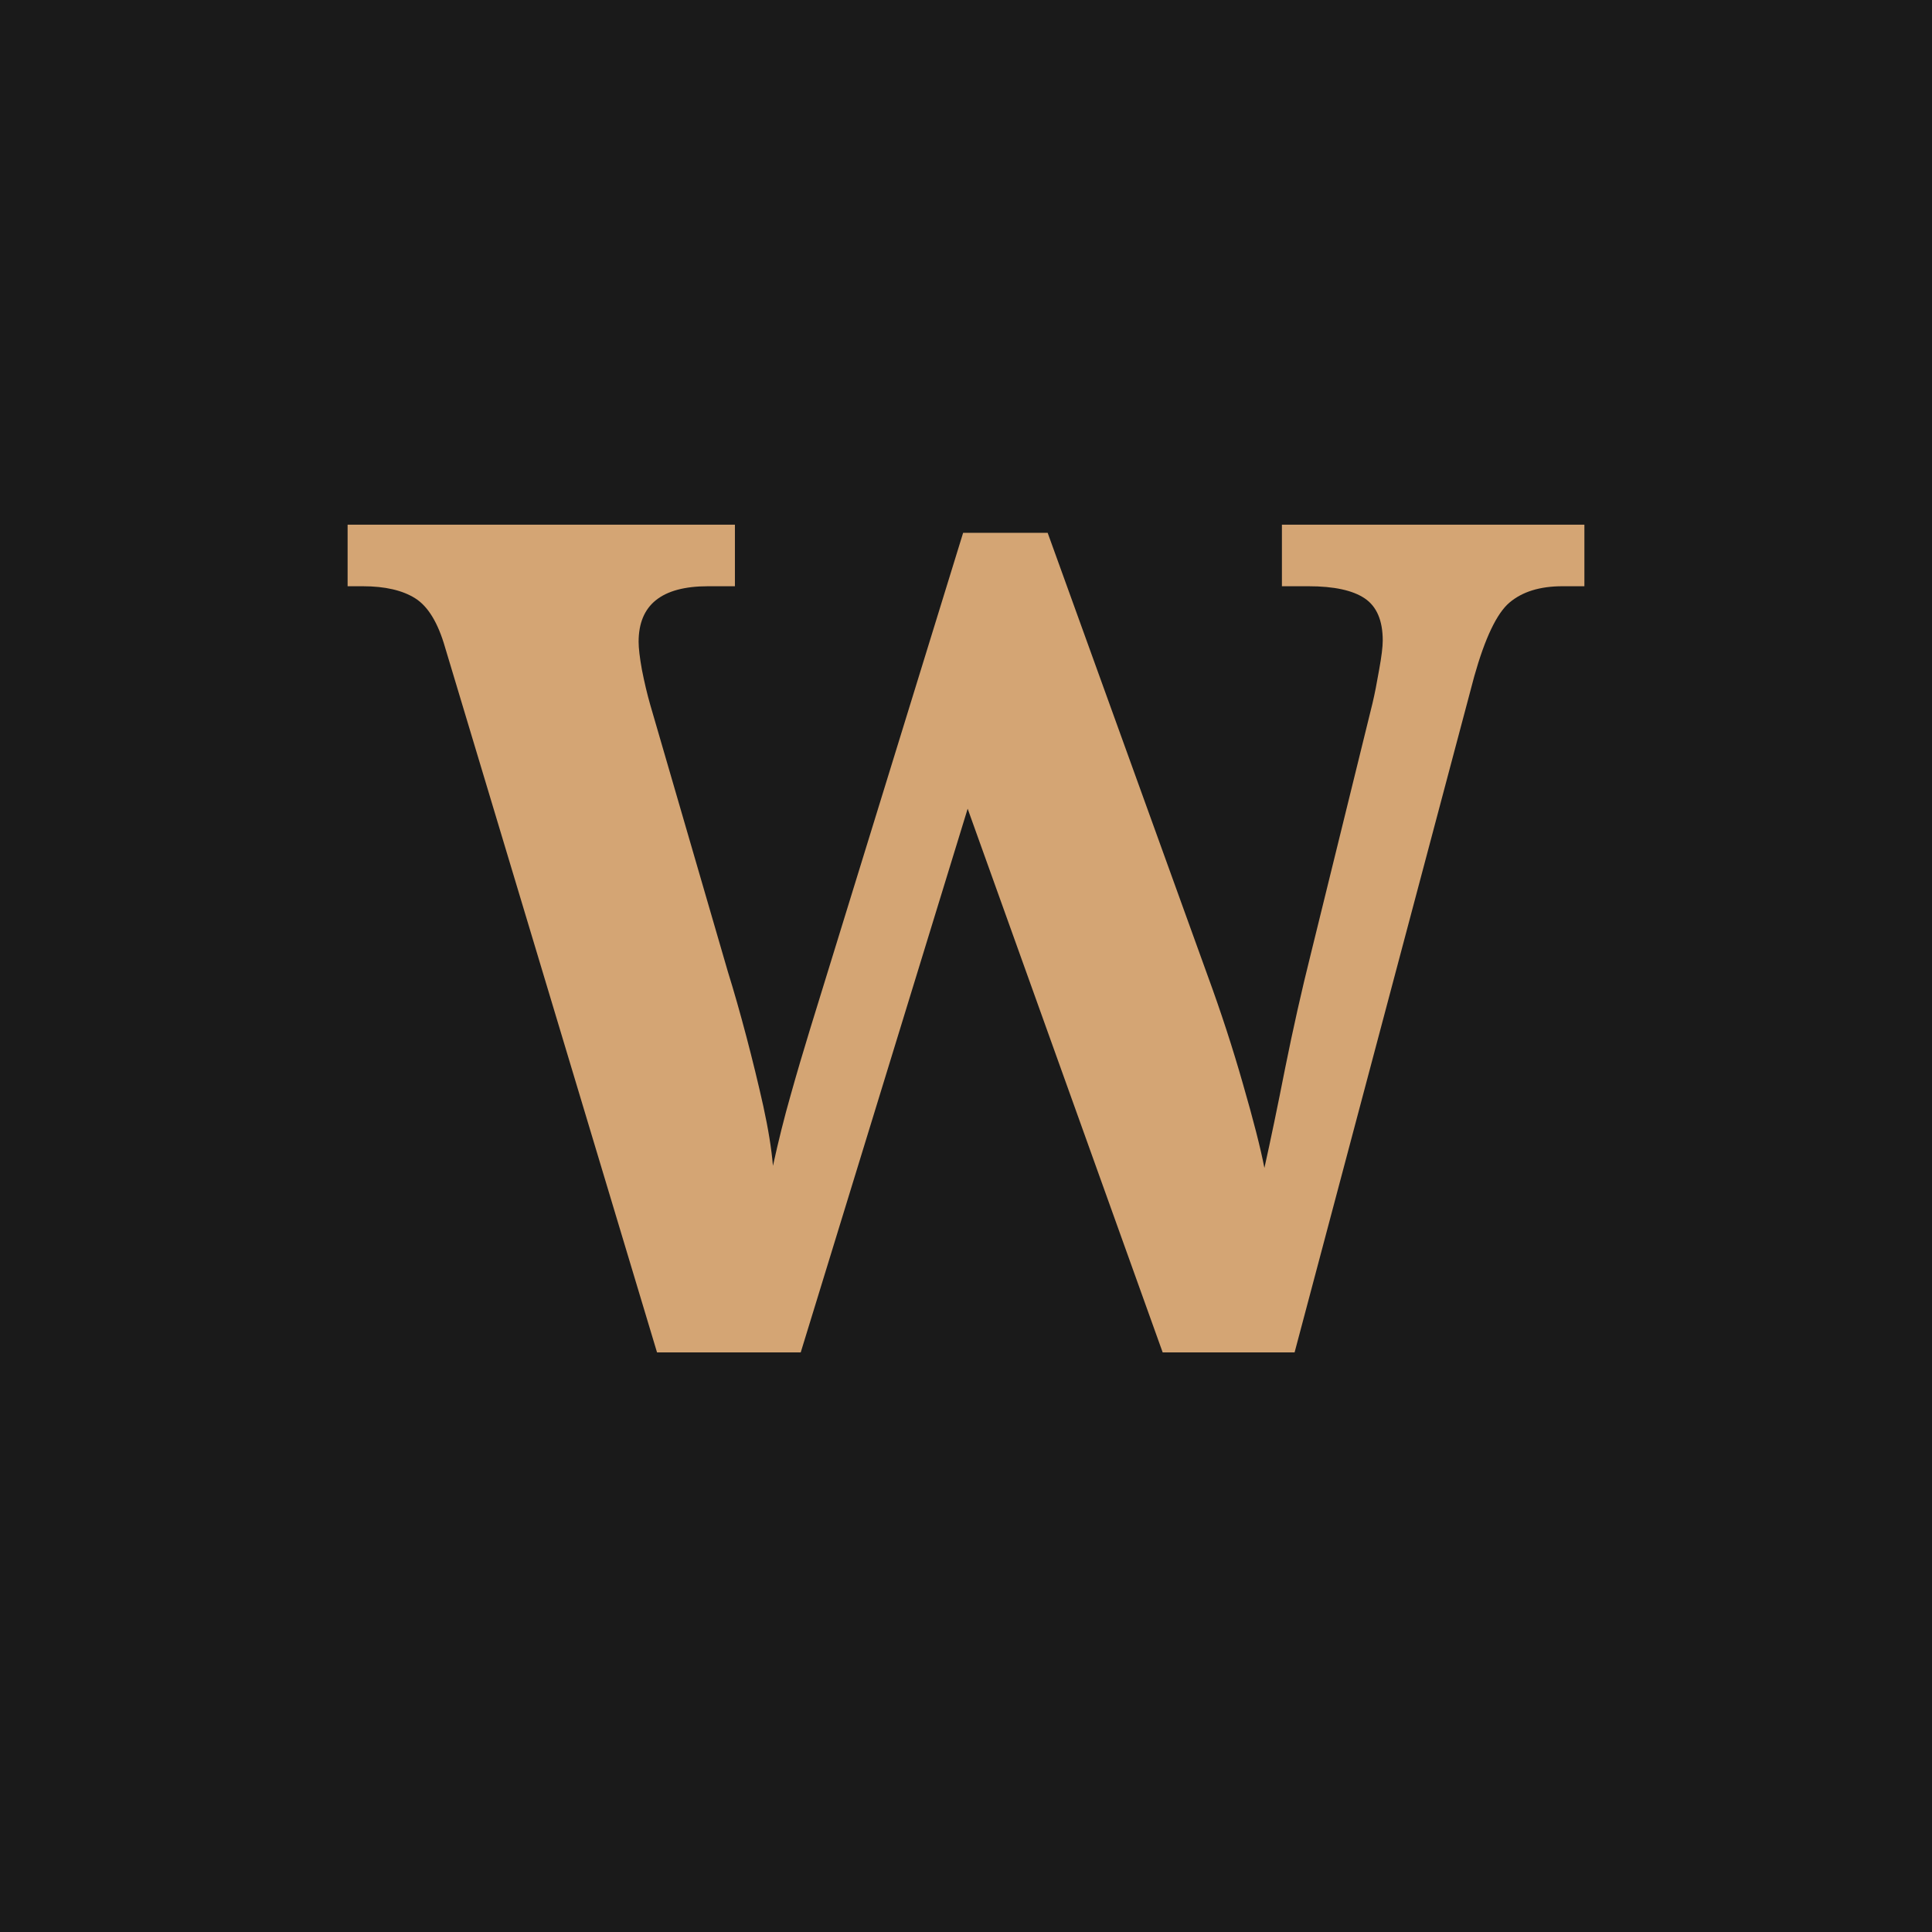
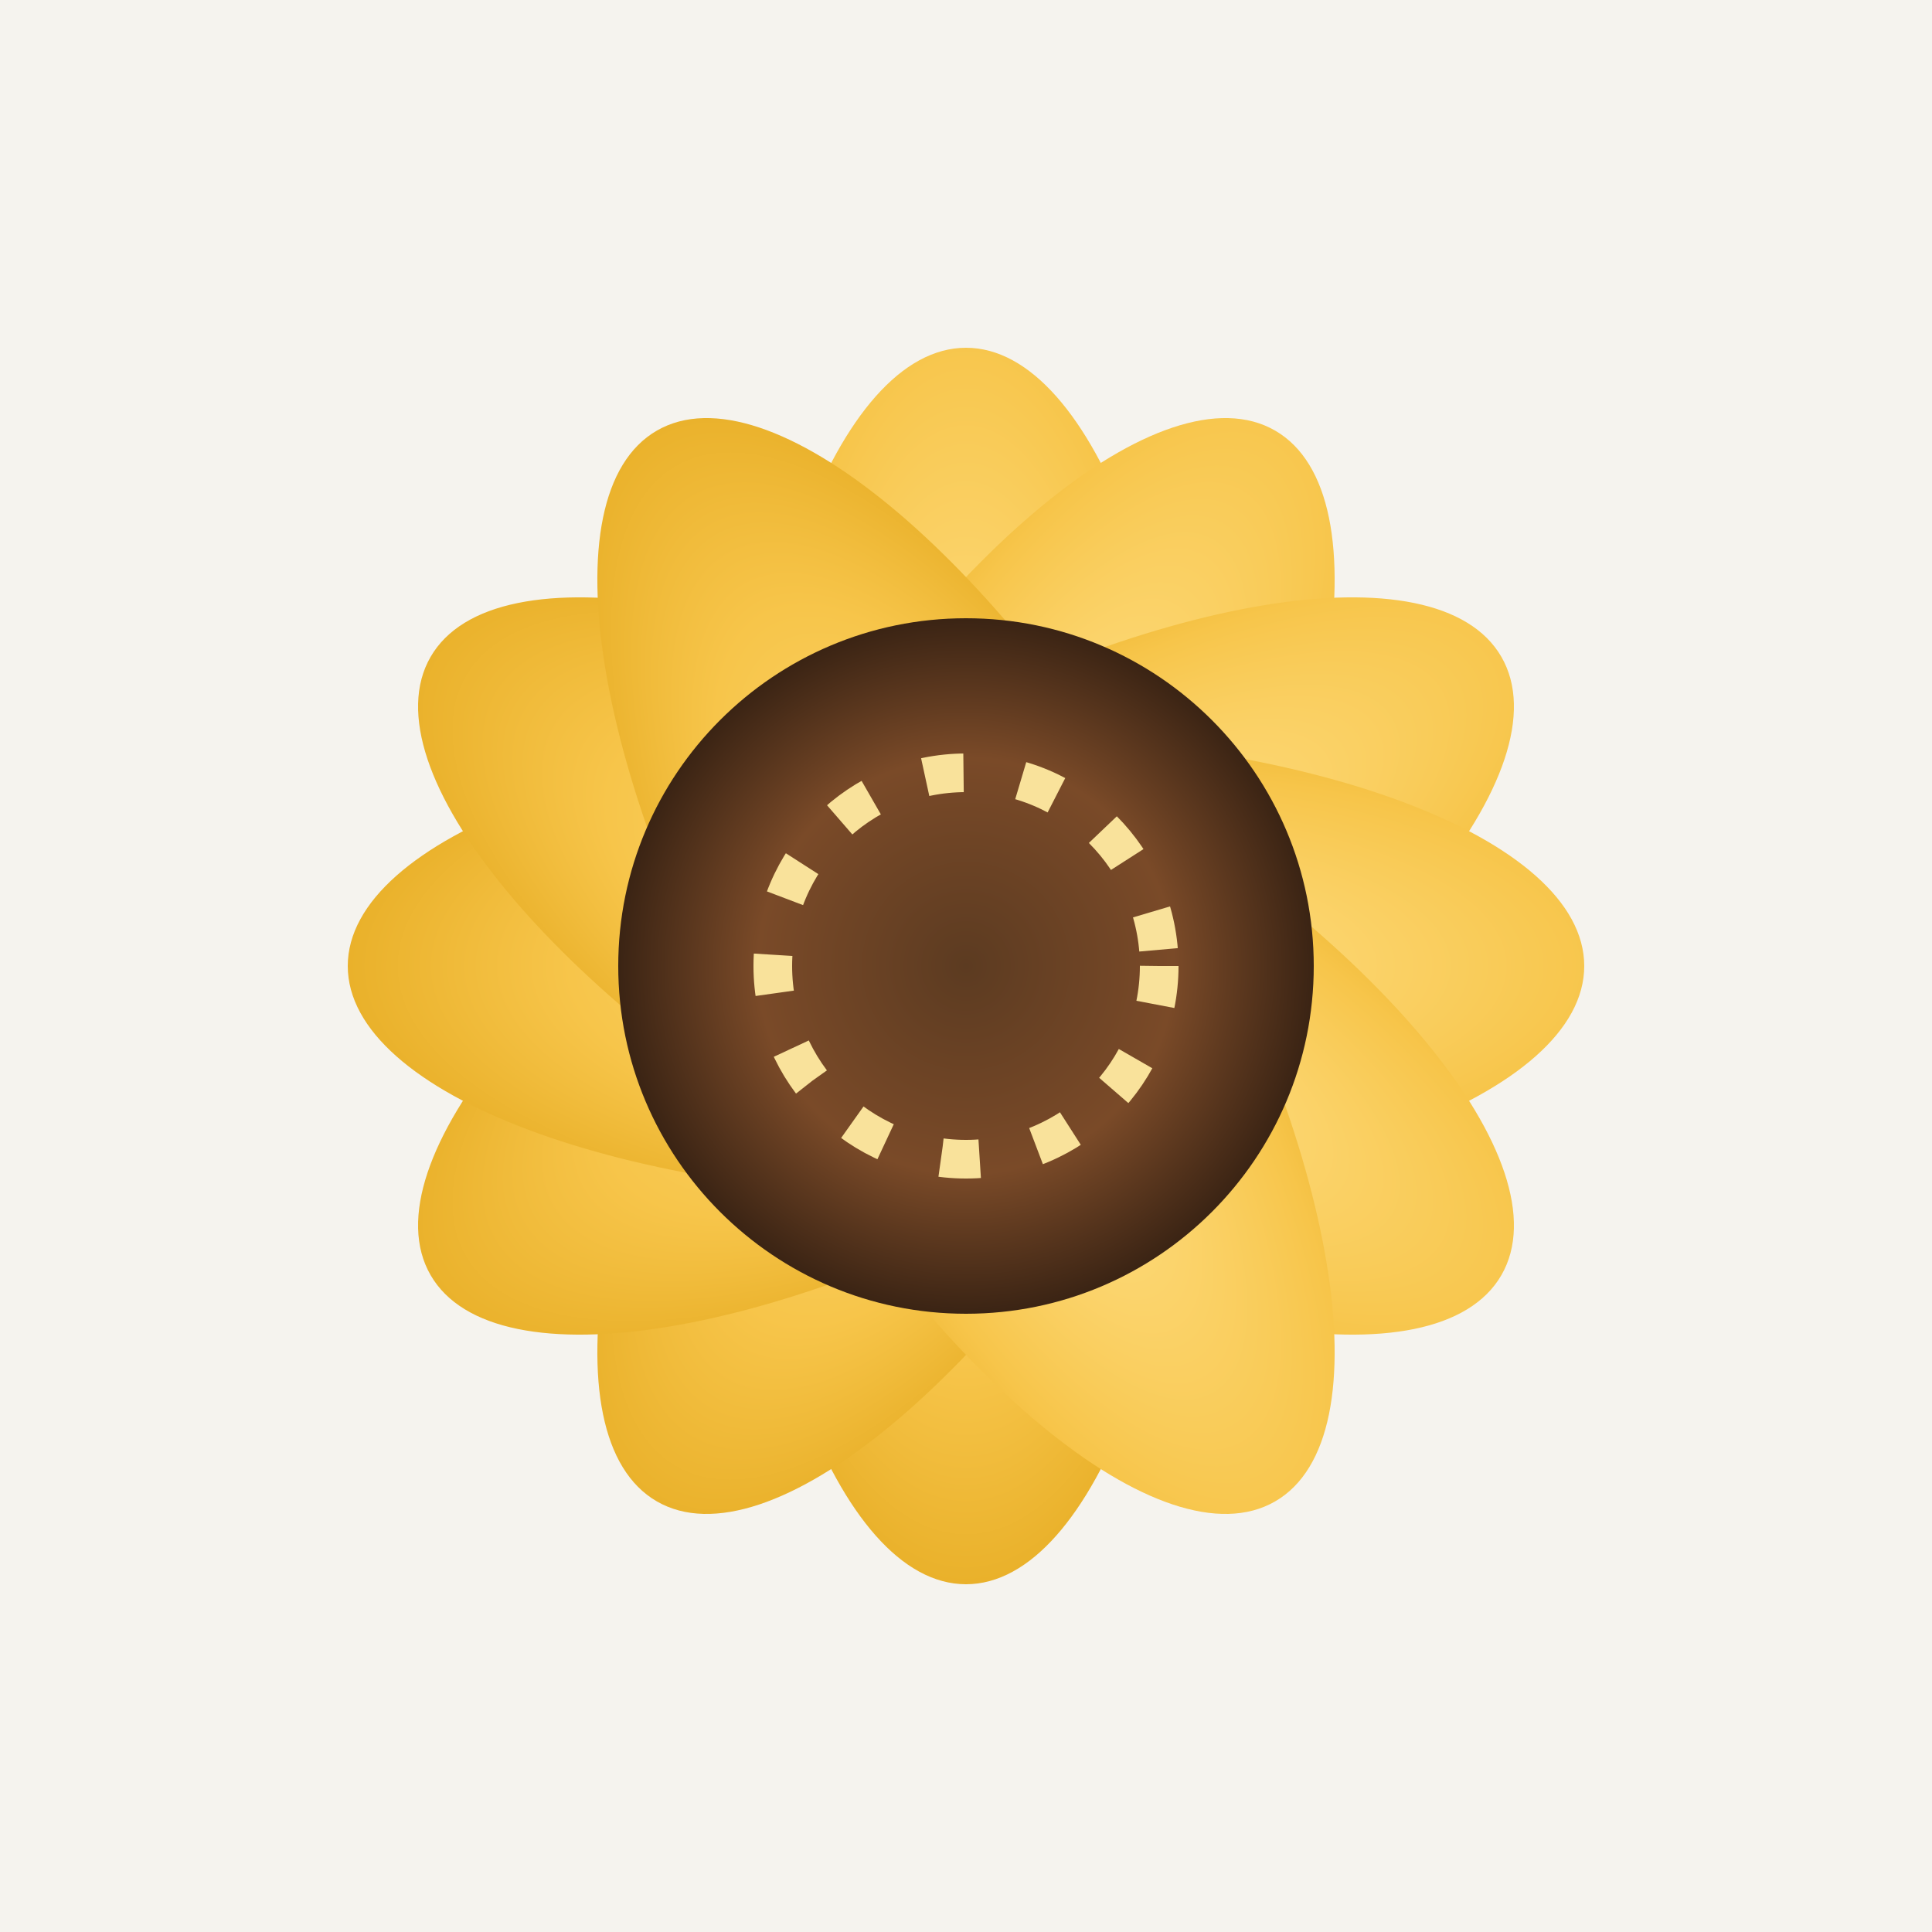
<svg xmlns="http://www.w3.org/2000/svg" viewBox="0 0 100 100">
-   <rect width="100" height="100" fill="#1a1a1a" />
-   <text x="50" y="70" font-family="serif" font-size="60" font-weight="700" fill="#d4a574" text-anchor="middle">W</text>
+   <defs>
+     <radialGradient id="sun-center" cx="50%" cy="50%" r="50%">
+       <stop offset="0%" stop-color="#5c3b21" />
+       <stop offset="60%" stop-color="#7a4a28" />
+       <stop offset="100%" stop-color="#3b2414" />
+     </radialGradient>
+     <radialGradient id="sun-petal" cx="50%" cy="40%" r="70%">
+       <stop offset="0%" stop-color="#ffe18a" />
+       <stop offset="60%" stop-color="#f7c54a" />
+       <stop offset="100%" stop-color="#e2a619" />
+     </radialGradient>
+   </defs>
+   <rect width="100" height="100" fill="#f5f3ee" />
+   <g transform="translate(50 50)">
+     <g fill="url(#sun-petal)">
+       <ellipse rx="12" ry="32" transform="rotate(0)" />
+       <ellipse rx="12" ry="32" transform="rotate(30)" />
+       <ellipse rx="12" ry="32" transform="rotate(60)" />
+       <ellipse rx="12" ry="32" transform="rotate(90)" />
+       <ellipse rx="12" ry="32" transform="rotate(120)" />
+       <ellipse rx="12" ry="32" transform="rotate(150)" />
+     </g>
+     <circle r="18" fill="url(#sun-center)" />
+     <circle r="10" fill="none" stroke="#f9e29b" stroke-width="2" stroke-dasharray="2 3" />
+   </g>
</svg>
